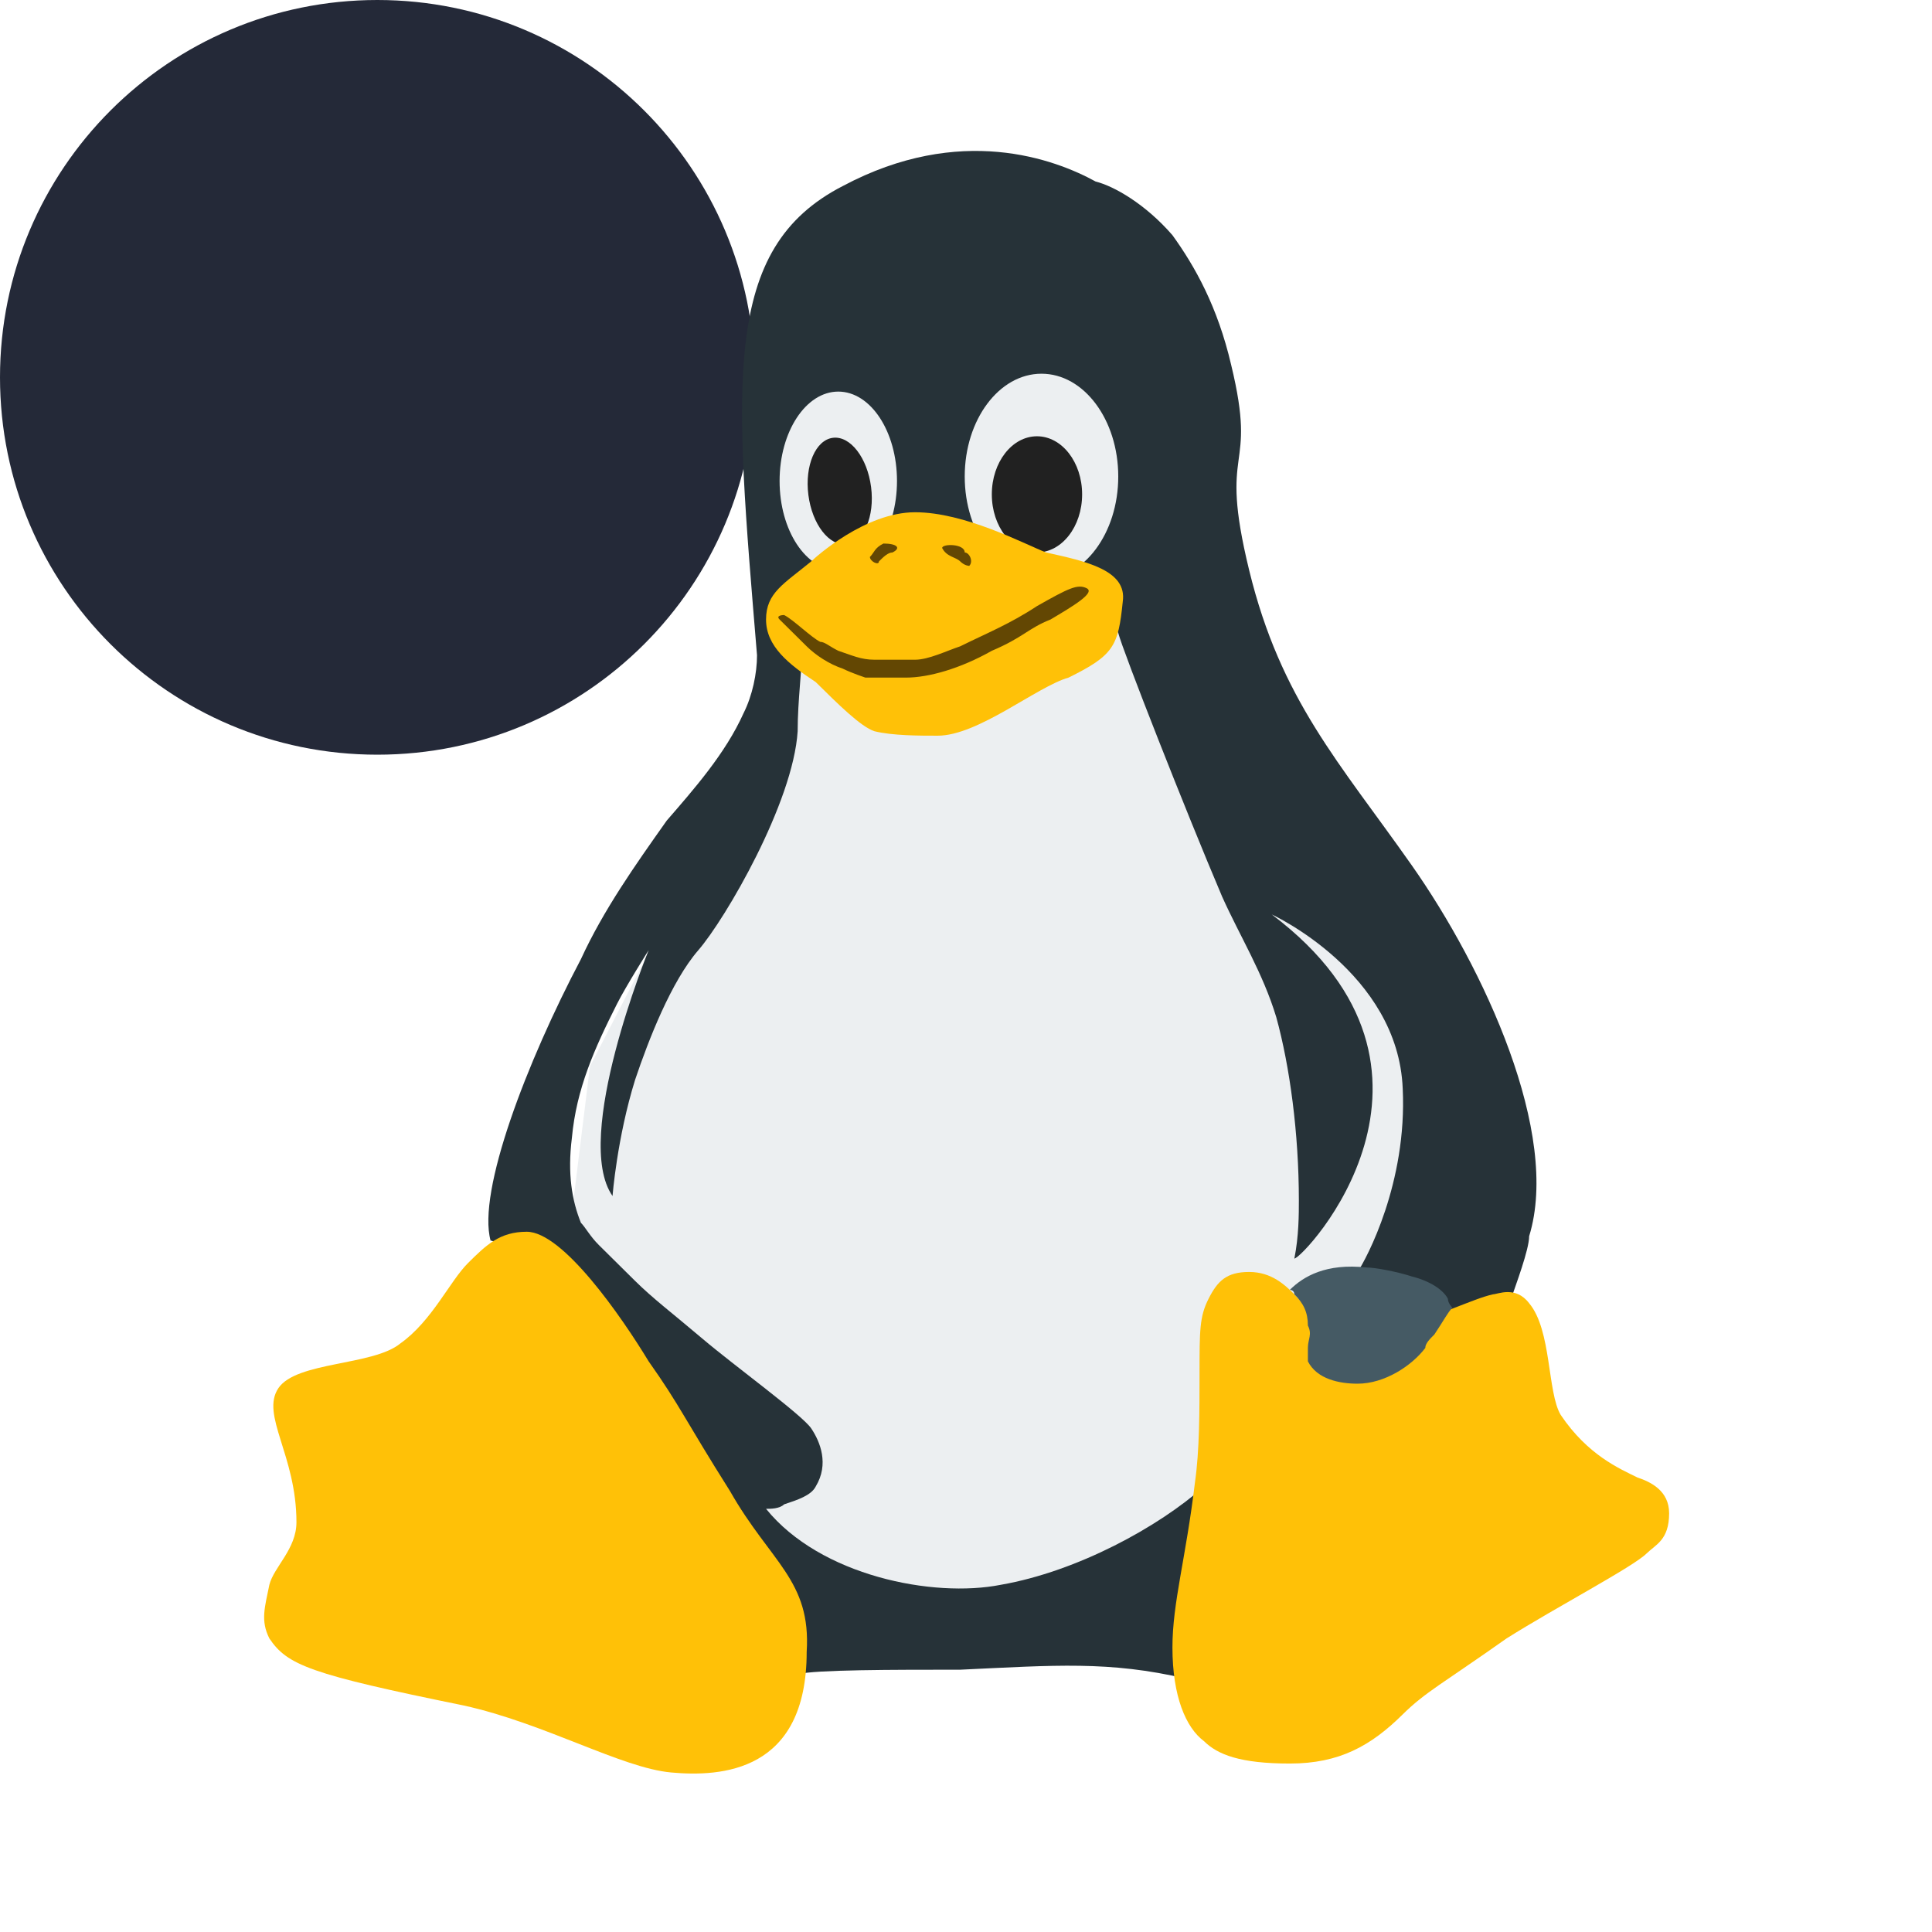
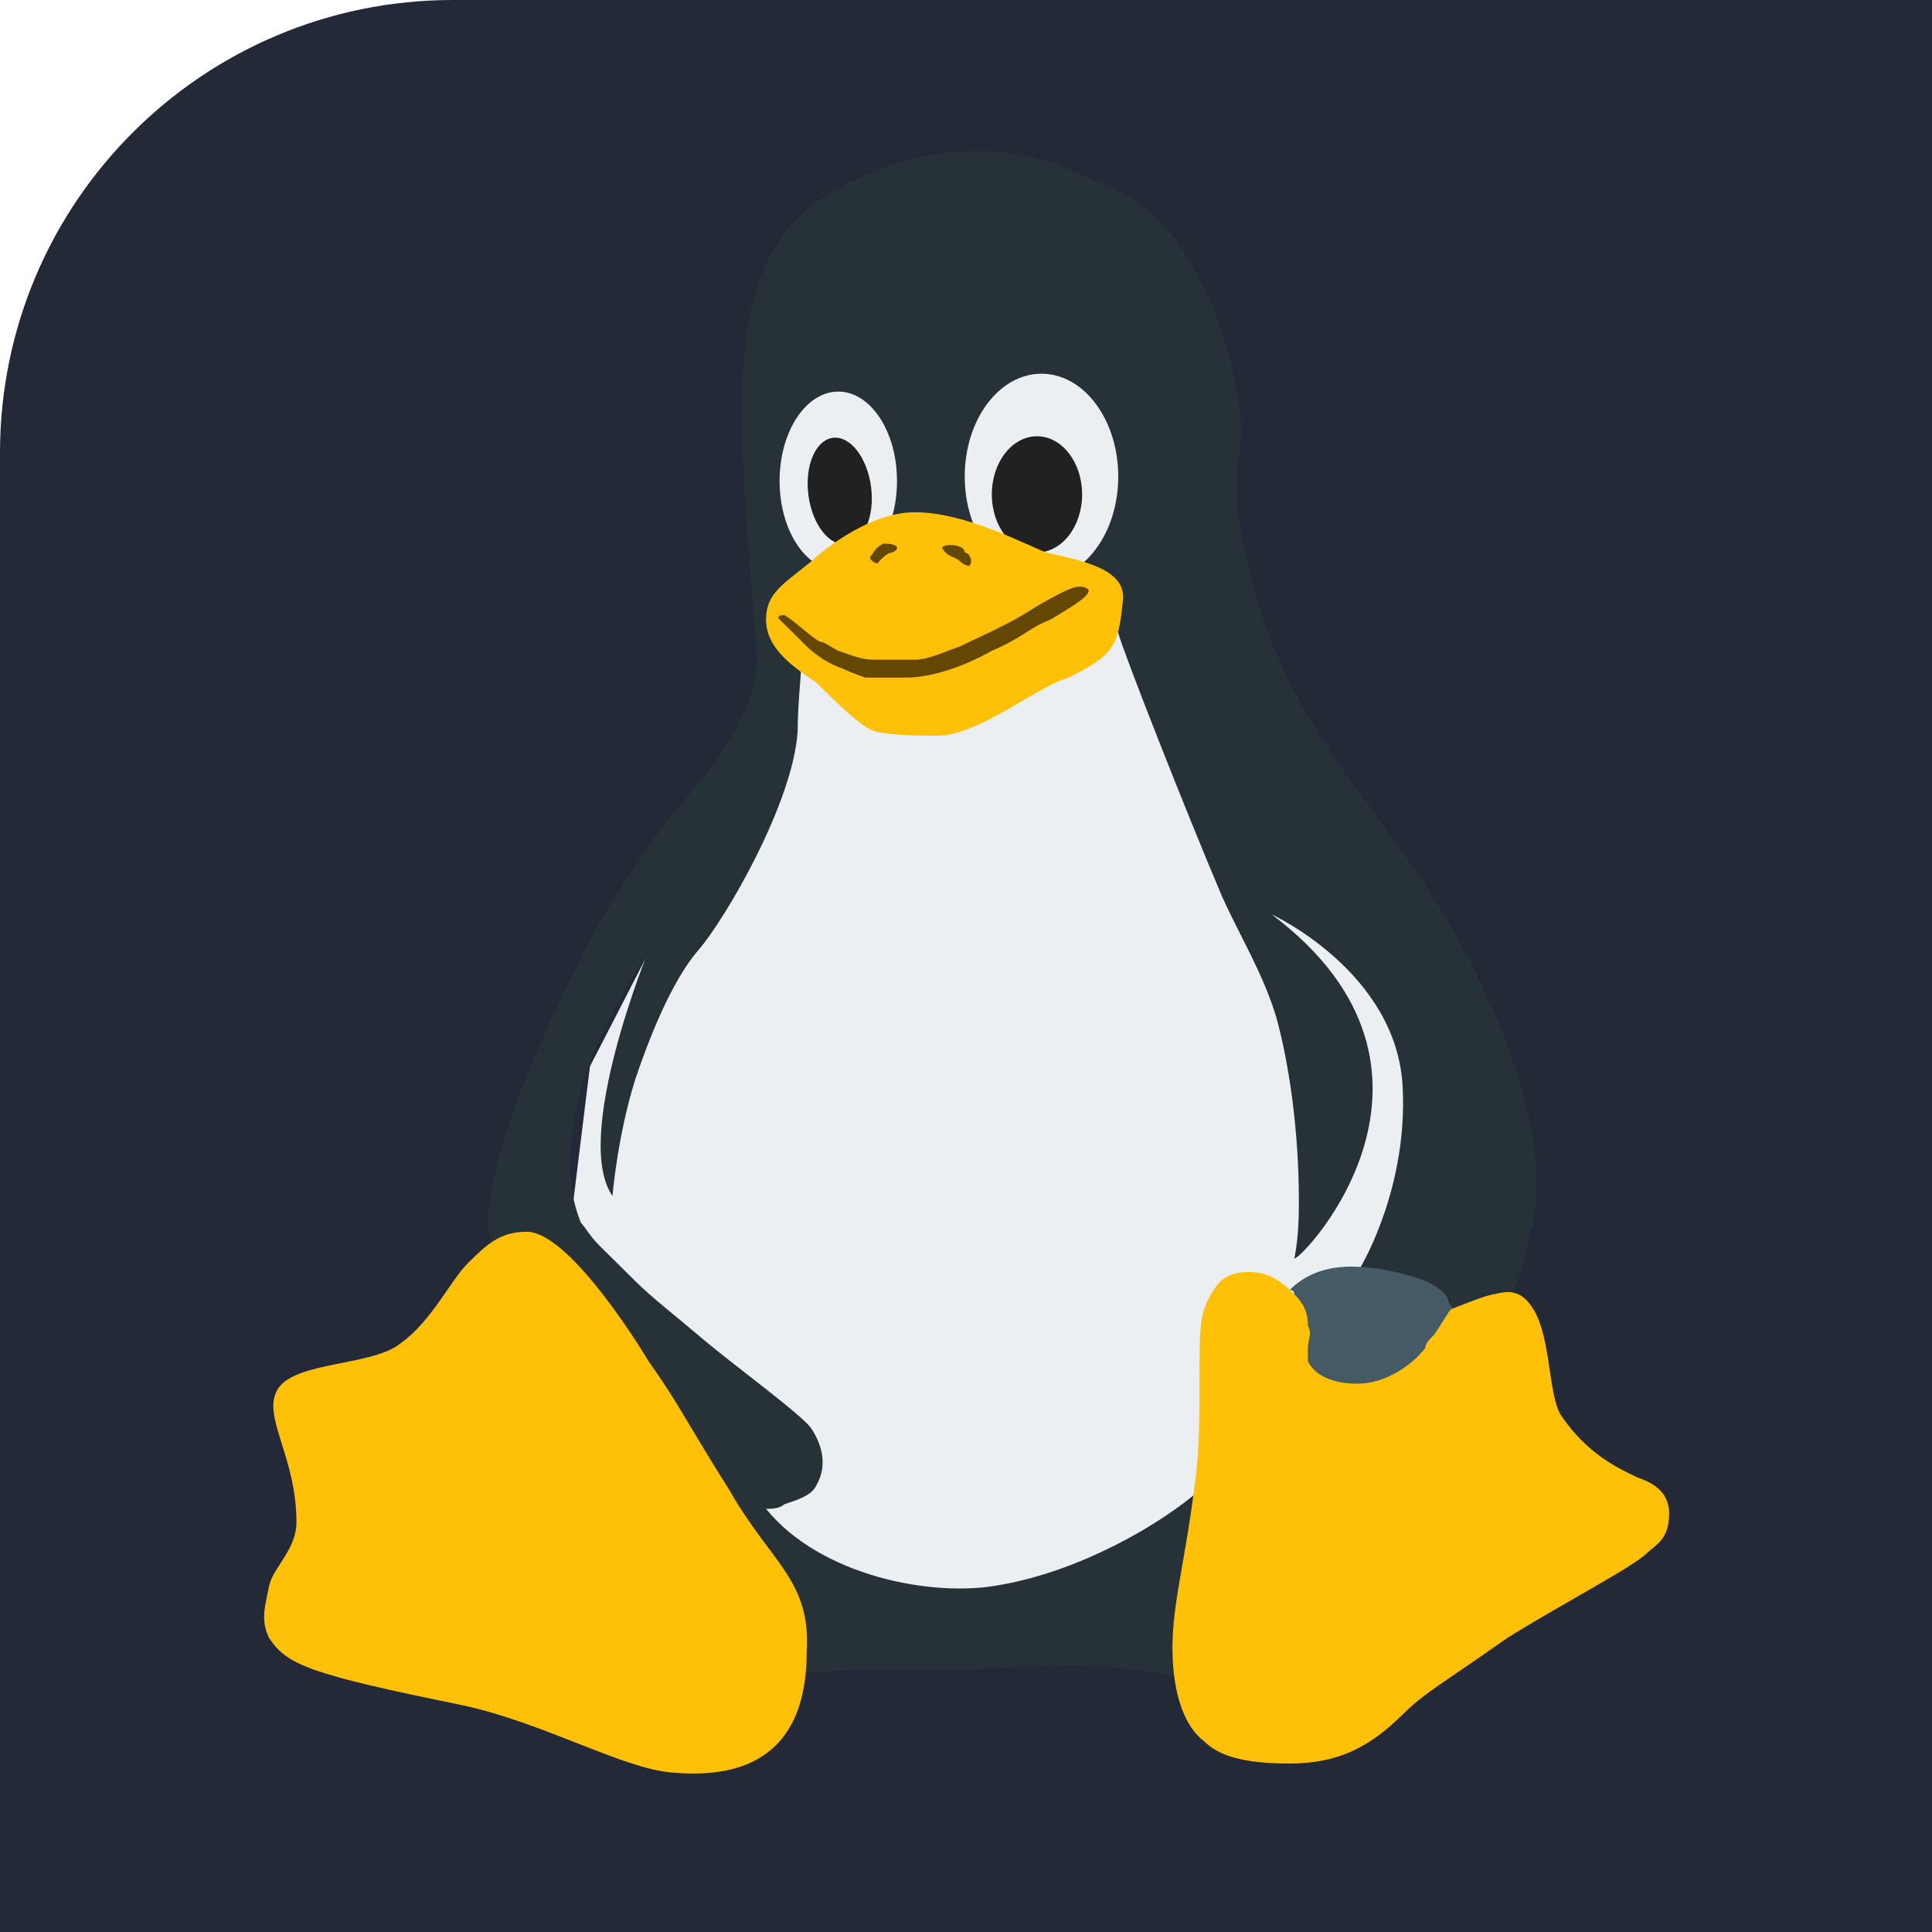
- <svg xmlns="http://www.w3.org/2000/svg" width="10" height="10" fill="none" viewBox="0 0 256 256">
-   <rect width="100" height="100" fill="#242938" rx="60" />
+ <svg xmlns="http://www.w3.org/2000/svg" width="100" height="100" fill="none" viewBox="0 0 256 256">
+   <rect width="1000" height="1000" fill="#242938" rx="60" />
  <path fill="#ECEFF1" d="M85.949 199.926L110.48 213.546H147.576L182.278 187.491L197.834 146.632L161.935 103.405L151.764 79.127L102.104 80.903L102.702 94.523L93.129 112.287L78.171 141.303L75.18 165.581L85.949 199.926Z" />
  <path fill="#263238" d="M187.064 114.656C177.491 101.036 169.713 92.746 165.525 75.574C161.337 58.401 166.722 63.139 163.132 48.335C161.337 40.637 158.345 35.307 155.354 31.162C151.764 27.017 147.576 24.648 145.182 24.056C139.798 21.096 127.233 16.358 111.677 24.648C95.522 32.939 97.317 50.703 100.309 86.825C100.309 89.193 99.71 92.154 98.514 94.523C96.121 99.852 91.932 104.589 88.343 108.735C84.154 114.656 79.966 120.578 76.975 127.091C69.795 140.711 63.213 157.883 65.008 164.397C68 163.805 105.694 220.652 105.694 221.836C108.087 221.244 118.258 221.244 127.233 221.244C139.798 220.652 146.977 220.06 157.149 222.428C157.149 220.652 156.55 218.875 156.55 217.099C156.55 213.546 157.149 210.585 157.747 206.44C158.345 203.479 158.944 200.519 159.542 196.966C153.559 202.295 142.789 208.217 132.618 209.993C123.643 211.769 108.685 208.809 101.505 199.926C102.104 199.926 103.3 199.926 103.899 199.334C105.694 198.742 107.489 198.15 108.087 196.966C109.882 194.005 108.685 191.044 107.489 189.268C106.292 187.491 97.317 180.977 93.129 177.425C88.941 173.872 86.548 172.095 84.154 169.727C84.154 169.727 80.564 166.174 79.368 164.989C78.171 163.805 77.573 162.621 76.975 162.028C75.778 159.068 75.18 155.515 75.778 150.778C76.376 144.264 78.769 138.934 81.761 133.013C82.958 130.644 85.949 125.907 85.949 125.907C85.949 125.907 75.778 150.778 81.163 158.476C81.163 158.476 81.761 150.778 84.154 143.08C85.949 137.75 88.941 130.052 92.531 125.907C96.121 121.762 105.095 106.366 105.694 96.891C105.694 92.746 106.292 88.601 106.292 85.641C103.899 83.272 145.781 77.35 148.174 83.864C148.772 86.233 157.149 107.55 161.935 118.801C164.328 124.131 167.32 128.868 169.115 134.789C170.91 141.303 172.106 150.185 172.106 159.068C172.106 160.844 172.106 163.805 171.508 166.766C172.705 166.766 196.039 141.895 168.517 121.17C168.517 121.17 185.269 128.868 185.868 144.264C186.466 156.699 181.081 166.766 179.885 168.542C180.483 168.542 192.449 173.872 193.047 173.872C195.441 173.872 200.227 172.095 200.227 172.095C200.826 170.319 202.62 165.581 202.62 163.805C206.809 150.185 196.637 128.276 187.064 114.656V114.656Z" />
  <path fill="#ECEFF1" d="M111.078 75.574C115.374 75.574 118.856 70.271 118.856 63.731C118.856 57.19 115.374 51.888 111.078 51.888C106.783 51.888 103.3 57.19 103.3 63.731C103.3 70.271 106.783 75.574 111.078 75.574Z" />
  <path fill="#ECEFF1" d="M138.002 76.758C143.62 76.758 148.174 70.66 148.174 63.139C148.174 55.617 143.62 49.519 138.002 49.519C132.385 49.519 127.831 55.617 127.831 63.139C127.831 70.66 132.385 76.758 138.002 76.758Z" />
  <path fill="#212121" d="M115.424 64.541C114.927 60.648 112.663 57.724 110.368 58.011C108.074 58.298 106.616 61.687 107.114 65.581C107.611 69.474 109.874 72.398 112.169 72.111C114.464 71.823 115.921 68.434 115.424 64.541Z" />
  <path fill="#212121" d="M137.404 73.205C140.709 73.205 143.387 69.759 143.387 65.507C143.387 61.256 140.709 57.809 137.404 57.809C134.1 57.809 131.421 61.256 131.421 65.507C131.421 69.759 134.1 73.205 137.404 73.205Z" />
  <path fill="#FFC107" d="M216.98 195.781C214.587 194.597 210.398 192.82 206.808 187.491C205.014 184.53 205.612 176.24 202.62 172.687C200.825 170.319 198.432 171.503 197.834 171.503C192.449 172.687 179.884 180.977 171.508 171.503C170.311 170.319 168.516 168.542 165.525 168.542C162.533 168.542 161.337 169.726 160.14 172.095C158.943 174.464 158.943 176.24 158.943 182.162C158.943 186.899 158.943 192.228 158.345 196.373C157.148 206.44 155.354 212.362 155.354 218.283C155.354 224.797 157.148 228.942 159.542 230.718C161.337 232.495 164.328 233.679 170.91 233.679C177.491 233.679 181.679 231.311 185.868 227.165C188.859 224.205 191.252 223.02 199.629 217.099C206.21 212.954 216.382 207.624 218.176 205.848C219.373 204.664 221.168 204.071 221.168 200.518C221.168 197.558 218.775 196.373 216.98 195.781V195.781Z" />
  <path fill="#FFC107" d="M96.719 197.558C90.736 188.083 90.137 186.307 85.949 180.385C82.359 174.464 74.581 163.213 69.795 163.213C66.205 163.213 64.41 164.989 62.017 167.358C59.623 169.726 57.23 175.056 53.042 178.017C49.452 180.977 39.281 180.385 36.888 183.938C34.494 187.491 39.281 192.821 39.281 201.703C39.281 205.256 36.289 207.624 35.691 209.993C35.093 212.954 34.494 214.73 35.691 217.099C38.084 220.652 41.076 221.836 61.418 225.981C72.188 228.35 82.359 234.271 88.941 234.864C95.522 235.456 106.89 234.864 106.89 218.875C107.489 209.401 102.104 207.032 96.719 197.558Z" />
  <path fill="#FFC107" d="M108.087 90.378C104.497 88.009 101.505 85.64 101.505 82.088C101.505 78.535 103.899 77.35 107.489 74.389C108.087 73.797 114.668 67.876 121.25 67.876C127.831 67.876 135.609 72.021 138.601 73.205C143.986 74.389 149.37 75.574 148.772 79.719C148.174 85.64 147.576 86.825 141.592 89.785C137.404 90.97 129.626 97.484 124.241 97.484C121.848 97.484 118.258 97.484 115.865 96.891C114.07 96.299 111.078 93.338 108.087 90.378V90.378Z" />
  <path fill="#634703" d="M106.89 85.641C108.087 86.825 109.882 88.009 111.677 88.601C112.873 89.193 114.668 89.786 114.668 89.786C117.062 89.786 118.857 89.786 120.053 89.786C123.045 89.786 127.233 88.601 131.421 86.233C135.609 84.456 136.208 83.272 139.199 82.088C142.191 80.311 145.182 78.535 143.986 77.942C142.789 77.35 141.592 77.942 137.404 80.311C133.814 82.68 130.823 83.864 127.233 85.641C125.438 86.233 123.045 87.417 121.25 87.417C119.455 87.417 117.66 87.417 115.865 87.417C114.07 87.417 112.873 86.825 111.078 86.233C109.882 85.641 109.283 85.048 108.685 85.048C107.489 84.456 105.095 82.088 103.899 81.495C103.899 81.495 102.702 81.495 103.3 82.088C105.095 83.864 105.694 84.456 106.89 85.641Z" />
  <path fill="#634703" d="M124.84 72.613C125.438 73.797 126.635 73.797 127.233 74.389C127.831 74.982 128.429 74.982 128.429 74.982C129.028 74.389 128.429 73.205 127.831 73.205C127.831 72.021 124.84 72.021 124.84 72.613V72.613Z" />
  <path fill="#634703" d="M115.267 73.797C115.267 74.389 116.463 74.982 116.463 74.389C117.062 73.797 117.66 73.205 118.258 73.205C119.455 72.613 118.856 72.021 117.062 72.021C115.865 72.613 115.865 73.205 115.267 73.797V73.797Z" />
  <path fill="#455A64" d="M173.303 178.609C173.303 179.201 173.303 179.793 173.303 180.385C174.5 182.754 177.491 183.346 179.884 183.346C183.474 183.346 187.064 180.977 188.859 178.609C188.859 178.017 189.457 177.424 190.056 176.832C191.252 175.056 191.851 173.872 192.449 173.279C192.449 173.279 191.851 172.687 191.851 172.095C191.252 170.911 189.457 169.726 187.064 169.134C185.269 168.542 182.278 167.95 181.081 167.95C175.696 167.358 172.705 169.134 170.91 170.911C170.91 170.911 171.508 170.911 171.508 171.503C172.705 172.687 173.303 173.872 173.303 175.648C173.901 176.832 173.303 177.424 173.303 178.609V178.609Z" />
</svg>
